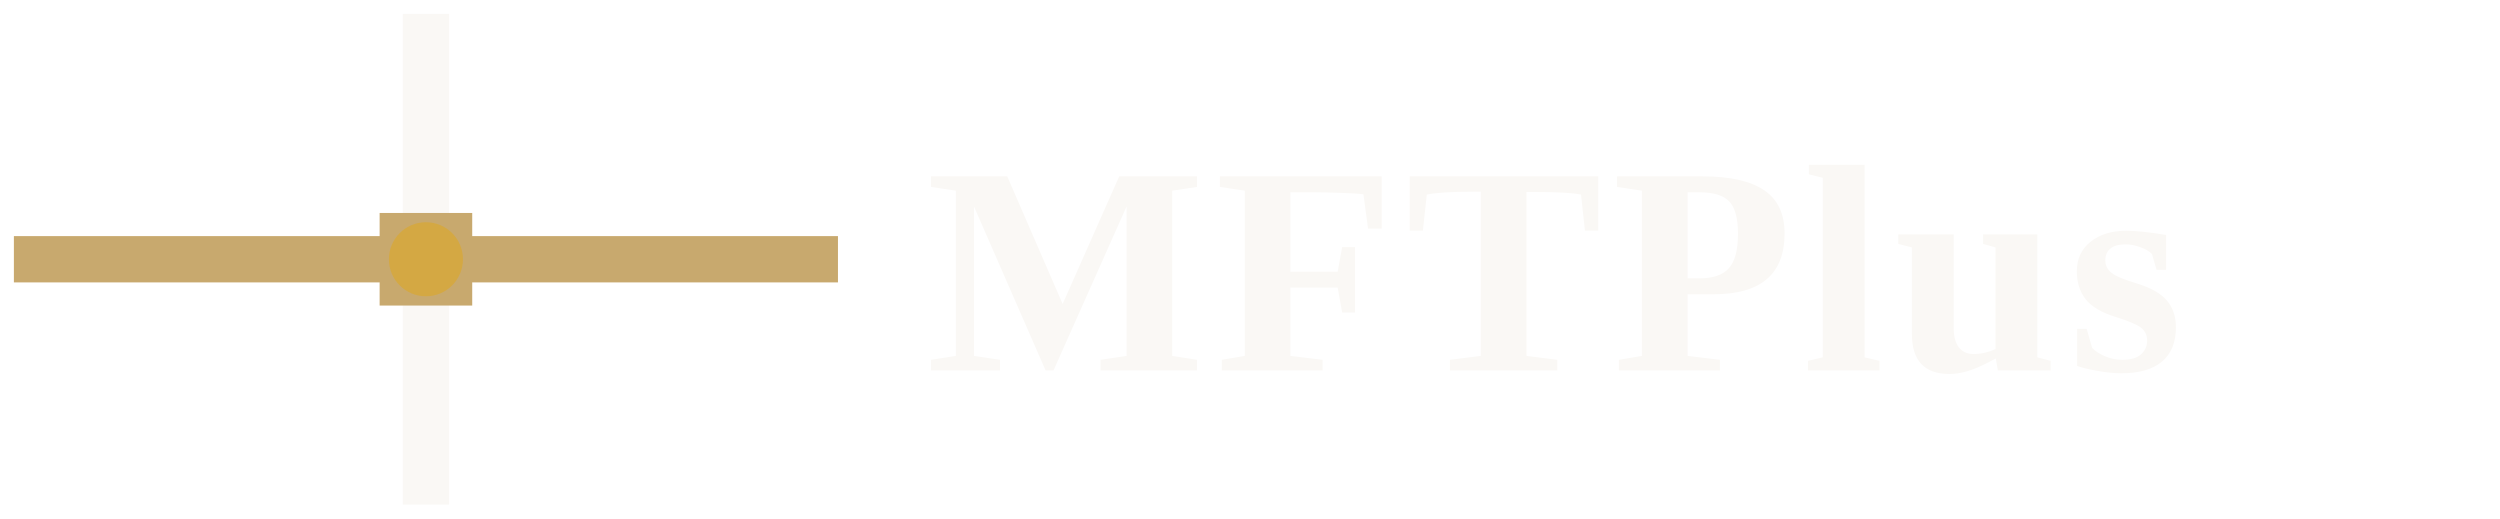
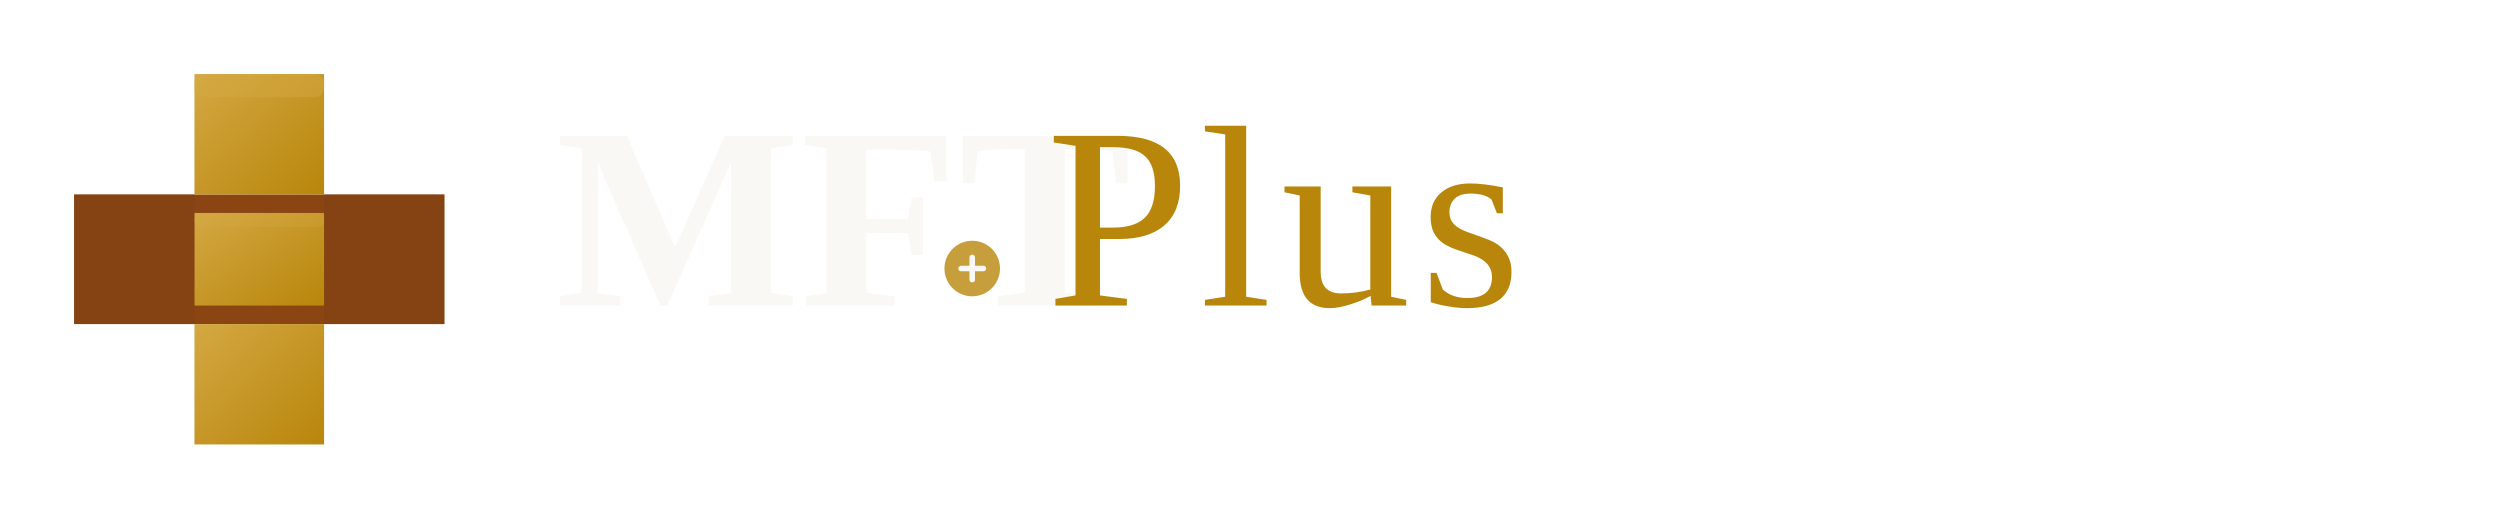
- <svg xmlns="http://www.w3.org/2000/svg" viewBox="0 0 270 56" fill="none" width="270" height="56">
-   <g stroke-width="5" stroke-linecap="square">
-     <line x1="4" y1="28" x2="88" y2="28" stroke="#C8A96E" />
-     <line x1="46" y1="4" x2="46" y2="52" stroke="#FAF8F5" />
+ <svg xmlns="http://www.w3.org/2000/svg" viewBox="0 0 270 56" width="270" height="56">
+   <defs>
+     <linearGradient id="goldGradientFullDark" x1="0%" y1="0%" x2="100%" y2="100%">
+       <stop offset="0%" style="stop-color:#D4A843;stop-opacity:1" />
+       <stop offset="100%" style="stop-color:#B8860B;stop-opacity:1" />
+     </linearGradient>
+     <style>
+       .mft-text { font-family: Georgia, 'Times New Roman', serif; font-weight: 700; fill: #FAF8F5; }
+       .plus-text { font-family: Georgia, 'Times New Roman', serif; font-weight: 400; fill: #B8860B; }
+     </style>
+   </defs>
+   <g transform="translate(28, 28)">
+     <path d="M -20 -7 L 20 -7 L 20 7 L -20 7 Z" fill="#8B4513" stroke="none" />
+     <path d="M -7 -20 L 7 -20 L 7 -7 L -7 -7 Z" fill="url(#goldGradientFullDark)" stroke="none" />
+     <path d="M -7 -5 L -7 5 L 7 5 L 7 -5 Z" fill="url(#goldGradientFullDark)" stroke="none" />
+     <path d="M -7 7 L 7 7 L 7 20 L -7 20 Z" fill="url(#goldGradientFullDark)" stroke="none" />
+     <path d="M -20 -7 L -7 -7 L -7 7 L -20 7 Z" fill="#7A3D10" stroke="none" opacity="0.35" />
+     <path d="M 7 -7 L 20 -7 L 20 7 L 7 7 Z" fill="#7A3D10" stroke="none" opacity="0.35" />
+     <rect x="-7" y="-20" width="14" height="2.5" fill="#D4A843" opacity="0.45" rx="1" />
+     <rect x="-7" y="-5" width="14" height="1.5" fill="#D4A843" opacity="0.3" rx="0.75" />
  </g>
-   <rect x="41" y="23" width="10" height="10" fill="#C8A96E" stroke="none" />
-   <circle cx="46" cy="28" r="4" fill="#D4A843" />
-   <text x="100" y="40" font-family="Georgia, 'Times New Roman', serif" font-weight="600" font-size="32" fill="#FAF8F5" letter-spacing="1">
-     MFTPlus
-   </text>
+   <g transform="translate(60, 33)">
+     <text x="0" y="0" class="mft-text" font-size="28">MFT</text>
+     <text x="53" y="0" class="plus-text" font-size="28" letter-spacing="1">Plus</text>
+     <g transform="translate(45, -4)">
+       <circle r="3" fill="#B8860B" opacity="0.8" />
+       <path d="M 0 -1.2 L 0 1.2 M -1.2 0 L 1.2 0" stroke="#FAF8F5" stroke-width="0.6" stroke-linecap="round" />
+     </g>
+   </g>
</svg>
